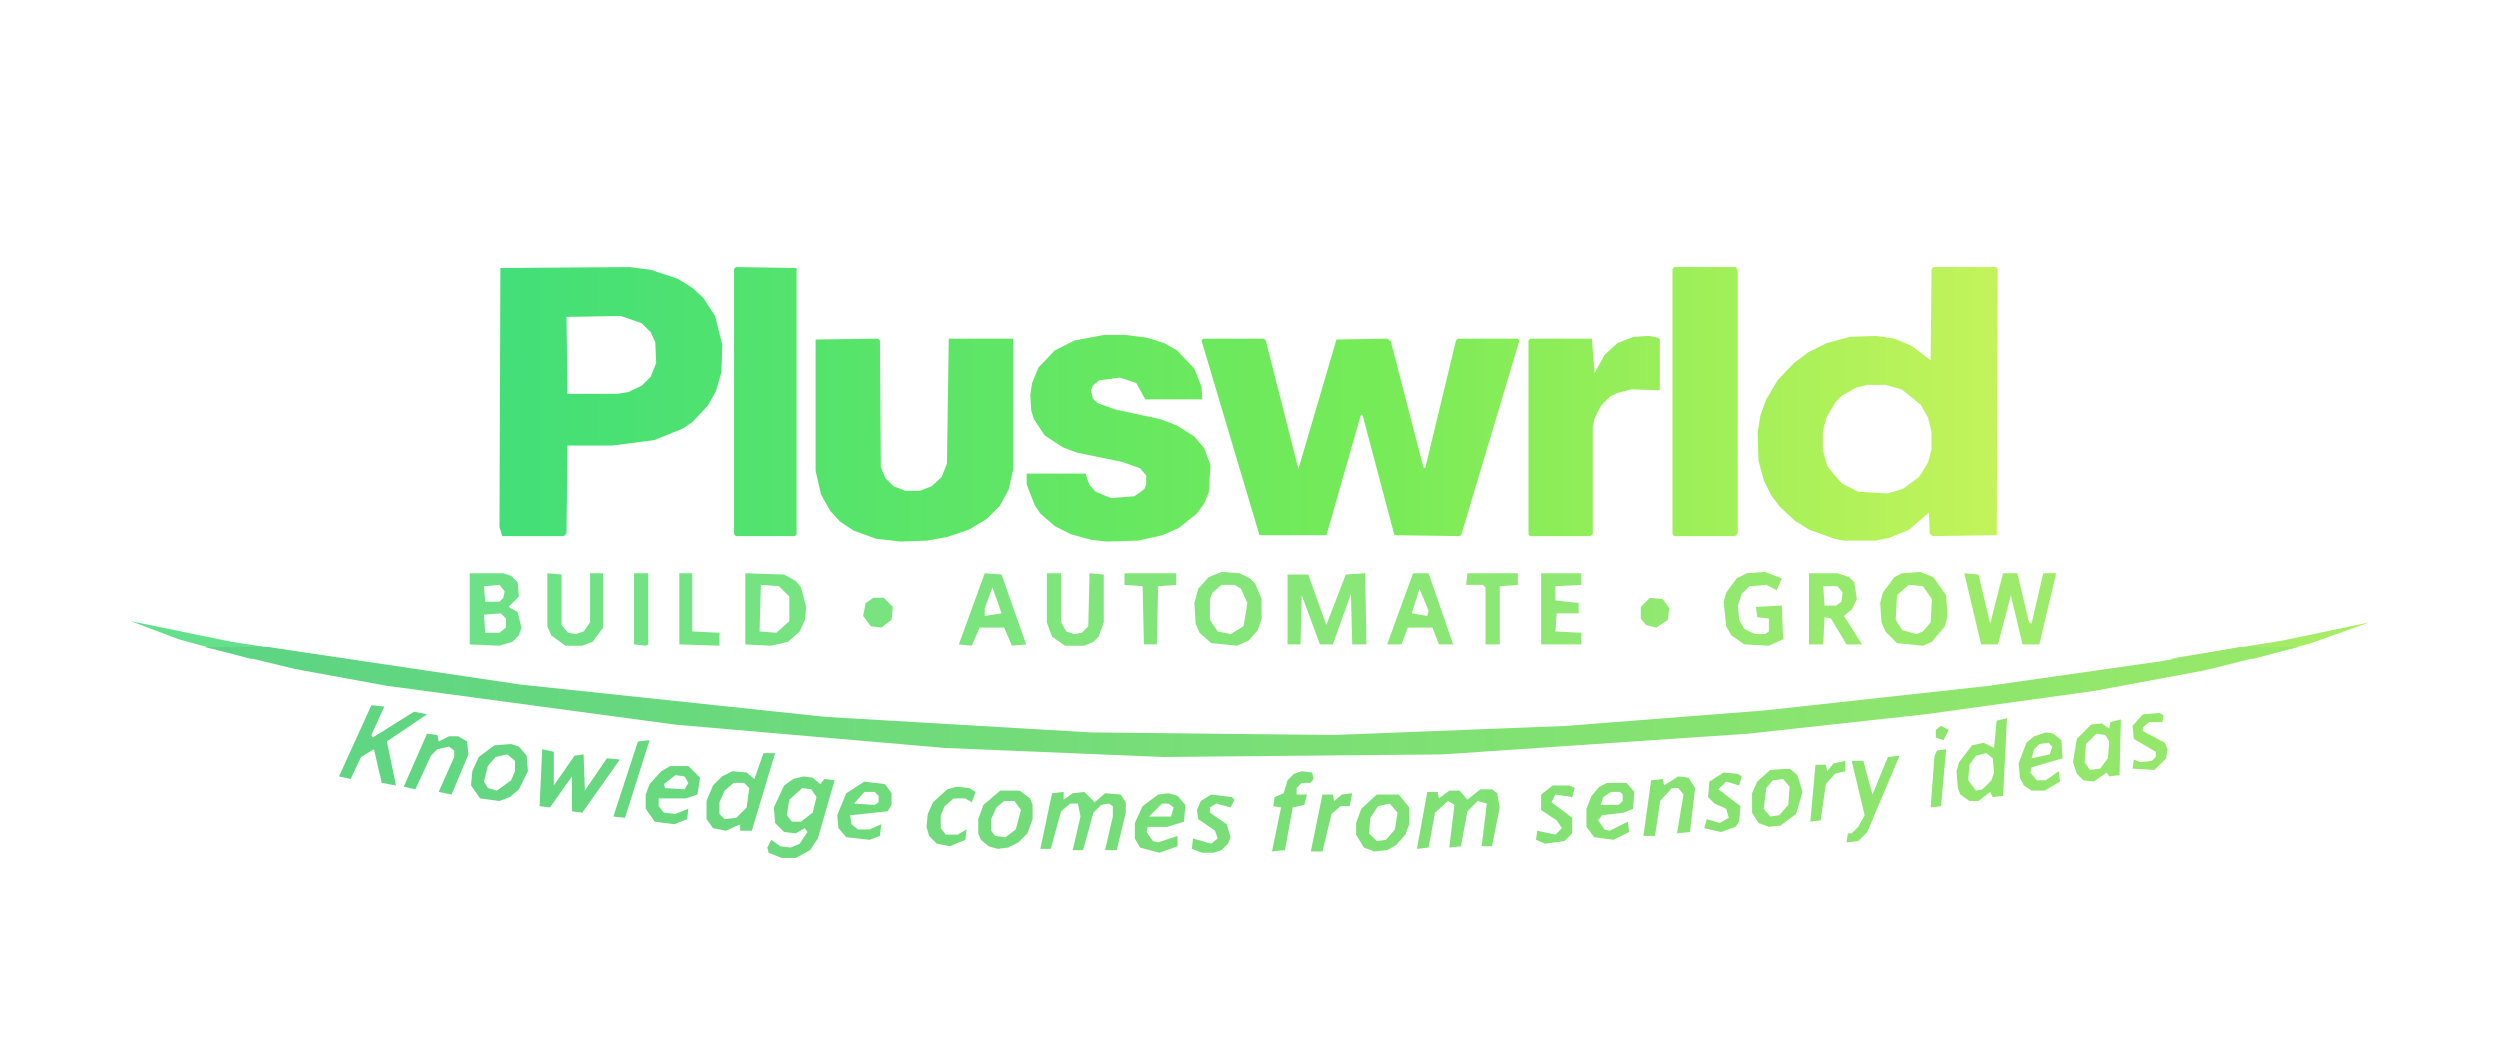
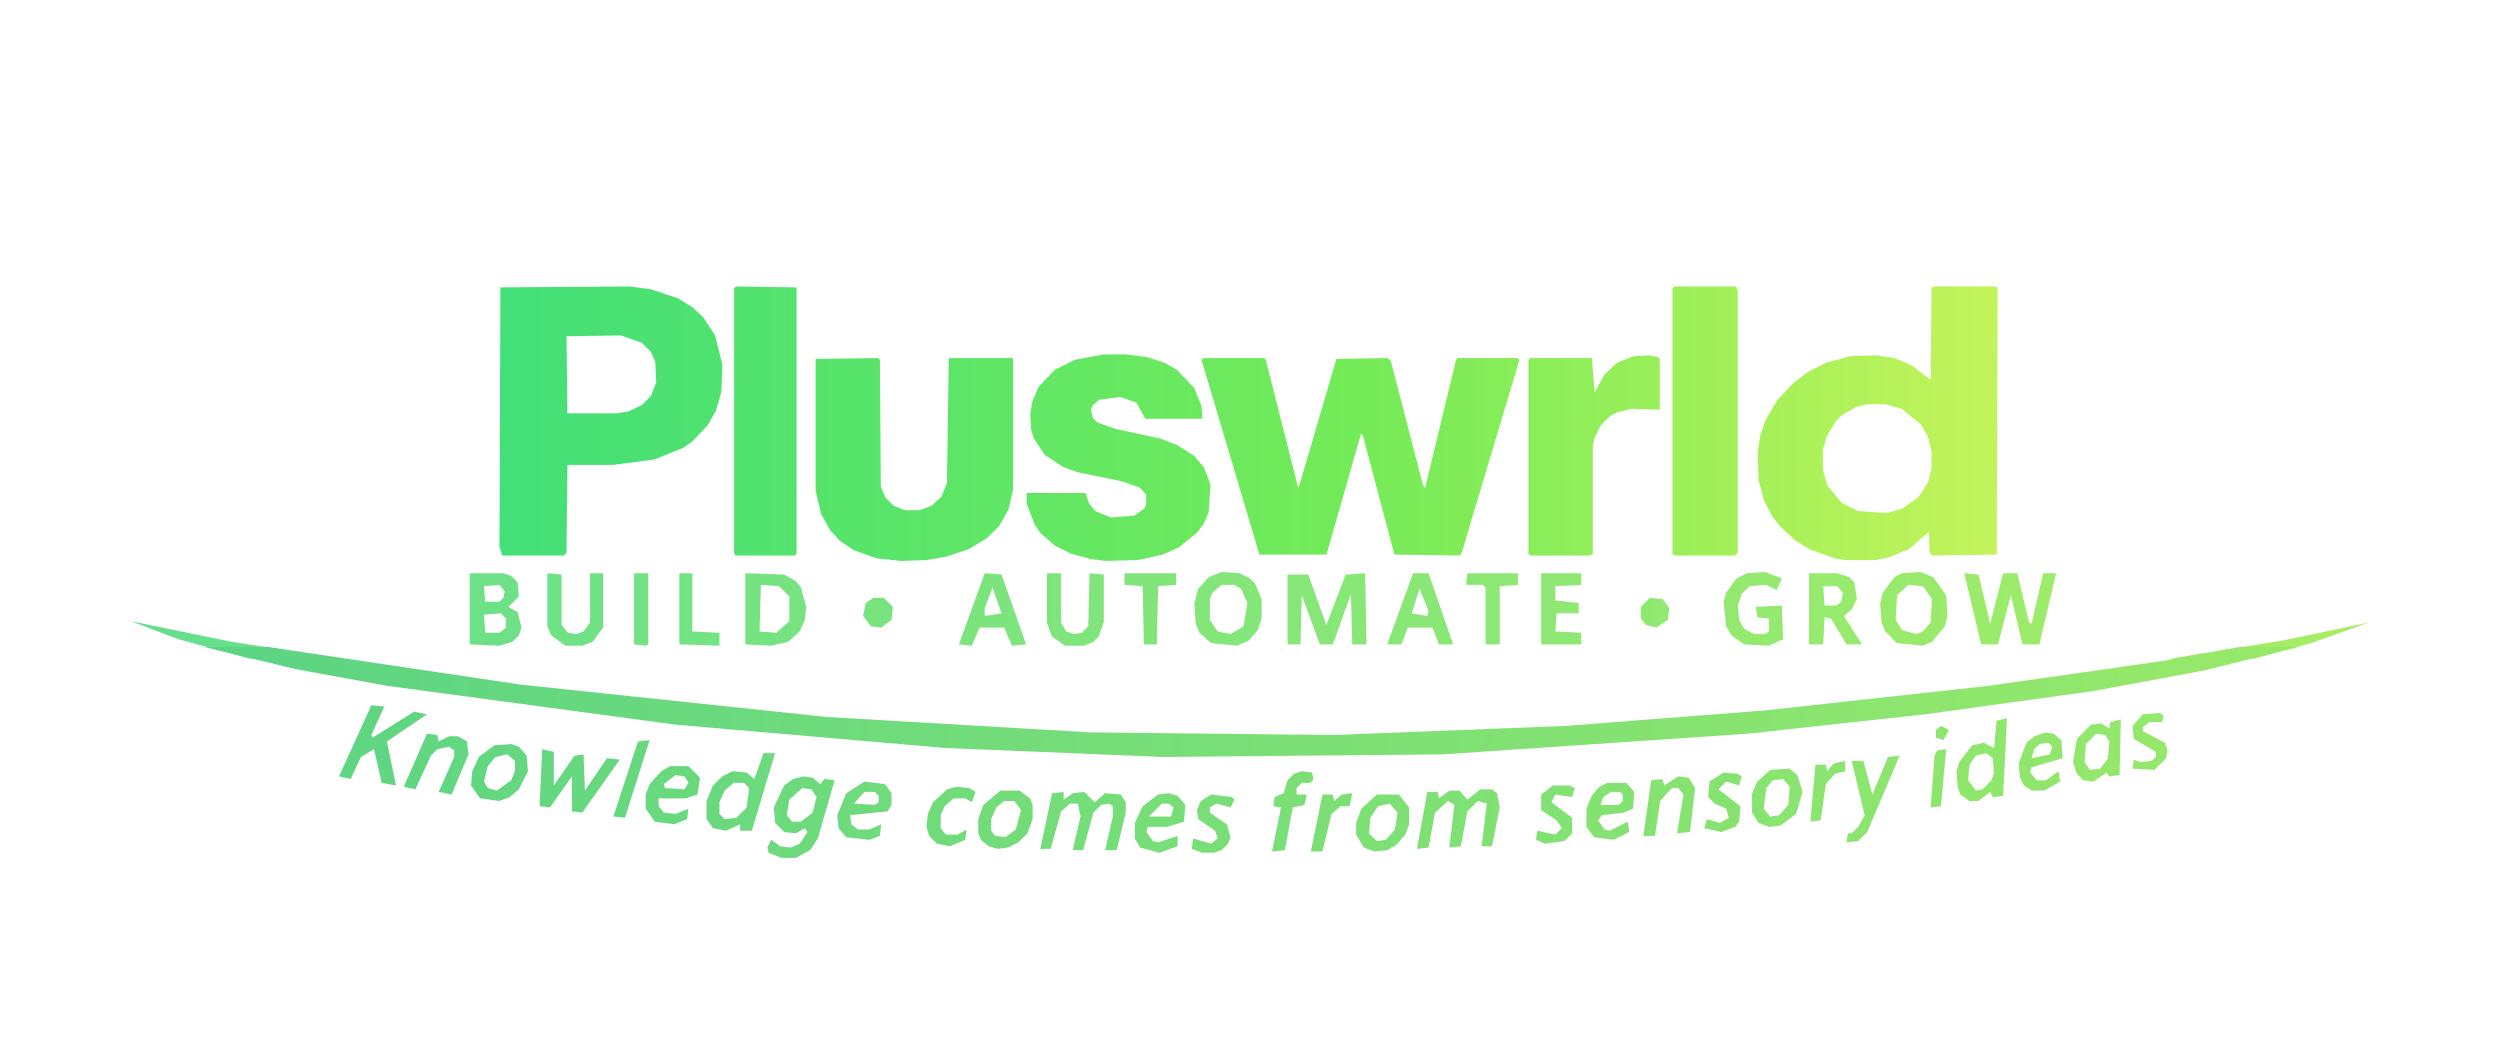
<svg xmlns="http://www.w3.org/2000/svg" width="1932" height="814" viewBox="0 0 1932 814" role="img" aria-labelledby="title desc" shape-rendering="geometricPrecision">
  <defs>
    <linearGradient id="word" x1="0" y1="0" x2="1" y2="0">
      <stop offset="0" stop-color="#43df78" />
      <stop offset="0.58" stop-color="#75eb58" />
      <stop offset="1" stop-color="#c3f35a" />
    </linearGradient>
    <linearGradient id="mid" x1="0" y1="0" x2="1" y2="0">
      <stop offset="0" stop-color="#62df8d" />
      <stop offset="1" stop-color="#a7ed64" />
    </linearGradient>
    <linearGradient id="low" x1="0" y1="0" x2="1" y2="0">
      <stop offset="0" stop-color="#5bd484" />
      <stop offset="1" stop-color="#98e969" />
    </linearGradient>
  </defs>
-   <g transform="translate(295 135) scale(0.70)">
+   <g transform="translate(295 150) scale(0.70)">
    <path d="M 905,183 L 969,398 L 1043,398 L 1081,265 L 1083,266 L 1118,398 L 1190,399 L 1192,397 L 1256,183 L 1254,181 L 1188,181 L 1186,183 L 1152,324 L 1150,323 L 1114,184 L 1110,181 L 1054,182 L 1012,325 L 976,183 L 974,181 L 907,181 Z M 479,182 L 479,327 L 485,353 L 495,371 L 506,383 L 521,393 L 546,402 L 573,405 L 602,404 L 624,400 L 648,392 L 668,380 L 682,366 L 692,348 L 697,326 L 697,181 L 626,181 L 624,319 L 618,334 L 607,344 L 594,349 L 578,349 L 565,344 L 556,335 L 551,323 L 550,183 L 548,181 Z M 1409,180 L 1399,178 L 1382,179 L 1364,186 L 1350,199 L 1339,219 L 1336,181 L 1268,181 L 1266,183 L 1266,397 L 1268,399 L 1334,399 L 1337,397 L 1337,278 L 1339,269 L 1346,255 L 1356,245 L 1364,241 L 1380,237 L 1411,238 L 1411,182 Z M 765,183 L 743,194 L 725,213 L 718,230 L 716,243 L 717,260 L 720,270 L 732,288 L 752,301 L 768,307 L 817,317 L 837,324 L 844,332 L 844,342 L 842,347 L 831,355 L 805,357 L 788,350 L 781,342 L 777,330 L 712,330 L 712,342 L 721,365 L 727,374 L 743,388 L 761,397 L 783,403 L 800,405 L 835,404 L 862,398 L 880,390 L 900,374 L 908,363 L 913,351 L 915,321 L 908,302 L 897,289 L 878,277 L 860,270 L 809,259 L 790,252 L 785,247 L 783,238 L 785,233 L 792,227 L 815,224 L 833,230 L 843,248 L 906,248 L 905,234 L 897,214 L 878,194 L 864,186 L 845,180 L 822,177 L 797,177 Z M 1782,102 L 1713,102 L 1711,104 L 1710,205 L 1689,189 L 1670,181 L 1650,178 L 1621,179 L 1595,186 L 1575,196 L 1559,208 L 1541,227 L 1528,249 L 1522,266 L 1519,285 L 1520,316 L 1526,338 L 1534,354 L 1543,366 L 1560,382 L 1576,392 L 1604,402 L 1615,404 L 1649,404 L 1664,401 L 1686,392 L 1708,373 L 1709,396 L 1712,399 L 1783,398 L 1784,104 Z M 1628,235 L 1640,232 L 1660,232 L 1678,237 L 1699,254 L 1707,268 L 1711,284 L 1711,303 L 1707,318 L 1697,334 L 1679,347 L 1662,352 L 1630,350 L 1612,341 L 1596,322 L 1591,304 L 1591,283 L 1595,268 L 1605,251 L 1612,244 Z M 1427,102 L 1425,104 L 1425,397 L 1427,399 L 1494,399 L 1497,396 L 1497,106 L 1495,102 Z M 391,102 L 389,104 L 389,397 L 391,399 L 456,399 L 458,397 L 458,103 Z M 327,115 L 297,105 L 274,102 L 131,103 L 130,389 L 133,399 L 201,399 L 204,396 L 205,299 L 255,299 L 301,293 L 333,280 L 343,273 L 360,255 L 369,239 L 375,218 L 376,188 L 368,156 L 355,136 L 343,125 Z M 204,157 L 264,156 L 287,164 L 297,174 L 302,185 L 303,208 L 297,223 L 287,233 L 272,240 L 260,242 L 205,242 Z" fill="url(#word)" fill-rule="evenodd" />
  </g>
  <path d="M 1831,481 L 1764,495 L 1677,509 L 1742,509 L 1786,497 Z M 101,480 L 138,494 L 193,509 L 264,509 L 179,496 Z M 1275,462 L 1268,469 L 1268,478 L 1272,483 L 1280,485 L 1289,479 L 1290,470 L 1285,463 Z M 675,462 L 669,466 L 667,476 L 673,484 L 681,485 L 689,479 L 690,469 L 683,462 Z M 1518,443 L 1531,498 L 1544,498 L 1554,460 L 1563,498 L 1576,498 L 1589,443 L 1579,443 L 1570,482 L 1568,481 L 1559,443 L 1548,443 L 1538,482 L 1529,444 Z M 1398,443 L 1398,498 L 1409,498 L 1410,477 L 1415,478 L 1427,498 L 1439,498 L 1425,476 L 1431,471 L 1435,463 L 1433,450 L 1429,446 L 1420,443 Z M 1409,453 L 1420,453 L 1424,458 L 1423,465 L 1419,468 L 1410,468 Z M 1191,443 L 1191,498 L 1222,498 L 1222,489 L 1202,488 L 1203,474 L 1220,474 L 1220,466 L 1202,464 L 1202,453 L 1222,452 L 1222,443 Z M 1134,443 L 1133,452 L 1146,452 L 1148,454 L 1148,498 L 1159,498 L 1159,453 L 1173,452 L 1173,443 Z M 1092,443 L 1072,498 L 1083,498 L 1088,485 L 1107,485 L 1112,498 L 1123,498 L 1104,443 Z M 1097,455 L 1104,472 L 1103,476 L 1091,474 Z M 995,444 L 995,498 L 1005,498 L 1006,460 L 1020,498 L 1030,498 L 1044,459 L 1045,498 L 1056,498 L 1055,443 L 1040,444 L 1025,483 L 1011,444 Z M 869,443 L 869,452 L 883,453 L 884,498 L 894,498 L 895,453 L 909,452 L 909,443 Z M 809,443 L 809,481 L 813,492 L 823,499 L 838,499 L 845,496 L 849,492 L 853,481 L 853,444 L 842,443 L 841,484 L 836,489 L 830,490 L 824,488 L 820,481 L 820,443 Z M 761,443 L 741,498 L 751,499 L 757,485 L 776,485 L 782,499 L 793,498 L 774,444 Z M 767,454 L 774,474 L 761,476 L 761,470 Z M 576,443 L 576,498 L 596,499 L 609,496 L 618,488 L 622,479 L 623,469 L 619,454 L 615,449 L 606,444 Z M 588,452 L 602,453 L 610,461 L 610,480 L 600,489 L 587,488 Z M 525,443 L 525,498 L 556,499 L 556,489 L 535,488 L 535,443 Z M 490,443 L 490,498 L 499,499 L 501,498 L 501,443 Z M 423,443 L 423,484 L 426,491 L 437,499 L 450,499 L 458,496 L 466,485 L 466,443 L 456,443 L 456,481 L 451,488 L 445,490 L 439,489 L 434,483 L 434,444 Z M 363,443 L 363,498 L 386,499 L 396,496 L 401,491 L 403,485 L 400,473 L 393,469 L 401,461 L 400,450 L 395,445 L 389,443 Z M 374,475 L 387,474 L 391,478 L 391,485 L 386,489 L 375,489 Z M 374,453 L 386,452 L 390,457 L 389,462 L 386,465 L 375,465 Z M 1470,443 L 1464,446 L 1455,458 L 1453,466 L 1454,481 L 1457,488 L 1466,497 L 1486,499 L 1493,496 L 1503,484 L 1505,476 L 1504,460 L 1494,446 L 1484,442 Z M 1475,452 L 1486,453 L 1493,463 L 1492,481 L 1486,488 L 1481,490 L 1470,487 L 1465,479 L 1466,460 Z M 1350,443 L 1342,447 L 1334,458 L 1332,465 L 1334,484 L 1338,491 L 1348,498 L 1367,499 L 1378,494 L 1377,468 L 1357,469 L 1358,477 L 1367,478 L 1367,488 L 1364,490 L 1356,490 L 1348,486 L 1344,479 L 1343,468 L 1346,459 L 1352,453 L 1365,452 L 1373,456 L 1377,447 L 1364,442 Z M 944,442 L 934,446 L 926,455 L 923,466 L 924,482 L 927,489 L 936,497 L 956,499 L 965,495 L 972,487 L 975,478 L 975,463 L 970,451 L 966,447 L 958,443 Z M 944,452 L 954,452 L 959,455 L 964,466 L 961,484 L 951,490 L 941,488 L 935,479 L 935,463 L 937,458 Z" fill="url(#mid)" fill-rule="evenodd" />
  <path d="M 952,616 L 936,614 L 928,619 L 925,626 L 926,633 L 939,642 L 941,648 L 936,652 L 922,648 L 921,656 L 929,659 L 938,659 L 944,657 L 949,652 L 951,647 L 948,637 L 935,628 L 935,624 L 940,621 L 951,624 L 954,618 Z M 1081,614 L 1064,614 L 1052,625 L 1048,636 L 1048,645 L 1054,655 L 1062,658 L 1072,657 L 1079,653 L 1086,645 L 1089,637 L 1089,624 Z M 1074,621 L 1080,628 L 1078,641 L 1071,649 L 1064,650 L 1058,644 L 1059,632 L 1065,623 Z M 1045,613 L 1037,614 L 1031,619 L 1030,614 L 1022,614 L 1013,658 L 1022,658 L 1029,629 L 1036,623 L 1043,623 Z M 910,615 L 903,613 L 895,614 L 883,623 L 877,636 L 877,648 L 881,655 L 896,659 L 910,654 L 910,646 L 895,651 L 891,650 L 886,643 L 887,639 L 902,639 L 915,635 L 916,622 Z M 907,624 L 905,631 L 888,631 L 898,621 L 903,621 Z M 813,613 L 804,656 L 812,656 L 820,627 L 827,621 L 833,621 L 835,631 L 829,657 L 837,657 L 845,628 L 851,622 L 857,621 L 860,623 L 860,631 L 854,657 L 863,657 L 870,628 L 870,620 L 866,614 L 854,613 L 846,620 L 838,612 L 829,613 L 822,618 L 822,612 Z M 1157,613 L 1153,610 L 1144,610 L 1134,618 L 1128,611 L 1120,611 L 1112,617 L 1111,612 L 1103,612 L 1095,656 L 1104,655 L 1109,628 L 1119,619 L 1124,622 L 1120,655 L 1129,654 L 1134,627 L 1142,619 L 1149,621 L 1145,654 L 1153,654 L 1159,624 Z M 788,611 L 773,611 L 760,622 L 756,633 L 756,644 L 758,649 L 764,654 L 771,656 L 779,655 L 787,651 L 794,644 L 798,633 L 798,622 L 796,617 Z M 784,619 L 789,626 L 785,641 L 777,647 L 769,646 L 766,642 L 766,633 L 770,624 L 776,619 Z M 749,609 L 739,608 L 732,610 L 721,620 L 717,629 L 716,639 L 718,646 L 724,652 L 734,654 L 746,649 L 747,641 L 740,645 L 731,645 L 727,640 L 727,630 L 730,623 L 737,617 L 746,617 L 751,620 L 754,612 Z M 1213,607 L 1200,607 L 1191,614 L 1191,626 L 1203,634 L 1207,640 L 1202,645 L 1188,642 L 1187,649 L 1194,652 L 1209,650 L 1215,644 L 1215,632 L 1199,620 L 1202,614 L 1215,616 L 1217,609 Z M 1257,605 L 1242,605 L 1236,608 L 1230,615 L 1226,625 L 1226,639 L 1232,647 L 1247,649 L 1259,643 L 1258,635 L 1244,642 L 1240,641 L 1235,634 L 1238,630 L 1255,628 L 1262,625 L 1263,612 Z M 1237,622 L 1239,616 L 1245,612 L 1252,612 L 1254,614 L 1254,619 L 1251,622 Z M 684,606 L 668,604 L 654,613 L 647,630 L 648,640 L 654,647 L 672,649 L 680,646 L 681,637 L 672,641 L 663,641 L 658,637 L 657,630 L 686,627 L 689,622 L 689,613 Z M 660,621 L 668,612 L 676,612 L 679,615 L 679,620 L 676,622 Z M 1305,601 L 1297,600 L 1286,607 L 1285,602 L 1276,603 L 1270,646 L 1279,646 L 1283,619 L 1292,609 L 1297,609 L 1301,614 L 1296,644 L 1306,643 L 1310,609 Z M 645,603 L 637,602 L 634,606 L 628,601 L 621,600 L 613,602 L 606,607 L 598,624 L 599,636 L 606,643 L 615,644 L 622,640 L 624,643 L 618,652 L 611,655 L 603,654 L 596,649 L 593,655 L 594,659 L 604,663 L 615,663 L 626,657 L 632,648 Z M 627,610 L 631,616 L 628,628 L 619,635 L 612,635 L 608,630 L 610,618 L 620,609 Z M 1343,598 L 1332,597 L 1321,604 L 1320,616 L 1325,621 L 1334,625 L 1336,632 L 1329,636 L 1319,633 L 1317,640 L 1330,643 L 1341,639 L 1344,635 L 1345,623 L 1328,610 L 1334,604 L 1344,607 L 1346,600 Z M 1014,597 L 1006,596 L 1000,598 L 995,603 L 992,613 L 985,616 L 984,623 L 990,624 L 983,658 L 993,657 L 999,624 L 1008,622 L 1010,614 L 1002,614 L 1002,609 L 1006,605 L 1013,605 L 1015,602 Z M 1383,594 L 1368,595 L 1358,604 L 1354,613 L 1354,628 L 1359,636 L 1367,639 L 1376,638 L 1388,629 L 1393,612 L 1389,599 Z M 1378,602 L 1383,608 L 1382,622 L 1375,630 L 1368,631 L 1363,625 L 1365,609 L 1370,603 Z M 532,592 L 518,592 L 511,596 L 502,606 L 499,614 L 499,625 L 506,635 L 521,637 L 531,633 L 532,625 L 522,629 L 513,628 L 509,623 L 509,617 L 530,617 L 539,614 L 541,601 Z M 513,606 L 522,599 L 529,600 L 532,605 L 529,610 L 514,609 Z M 1426,588 L 1417,590 L 1412,596 L 1411,591 L 1403,591 L 1399,635 L 1407,634 L 1411,606 L 1418,598 L 1426,596 Z M 1468,584 L 1459,585 L 1447,614 L 1440,588 L 1431,588 L 1441,630 L 1436,639 L 1431,644 L 1428,644 L 1427,651 L 1436,650 L 1443,643 Z M 599,582 L 590,582 L 583,602 L 577,597 L 566,596 L 558,600 L 551,607 L 546,619 L 546,633 L 551,640 L 561,642 L 572,637 L 572,642 L 581,642 Z M 575,605 L 579,609 L 577,624 L 569,632 L 560,633 L 556,629 L 556,620 L 560,611 L 567,605 Z M 1504,579 L 1497,580 L 1495,584 L 1492,624 L 1500,623 Z M 417,623 L 425,624 L 442,600 L 442,627 L 450,628 L 479,587 L 469,586 L 452,611 L 451,583 L 444,584 L 428,607 L 428,581 L 419,579 Z M 401,577 L 395,575 L 382,576 L 370,585 L 365,596 L 364,607 L 371,617 L 386,619 L 394,616 L 401,610 L 408,596 L 407,584 Z M 392,583 L 398,588 L 398,596 L 395,603 L 384,611 L 377,609 L 374,604 L 377,592 L 383,585 Z M 502,572 L 493,573 L 474,631 L 483,632 Z M 330,567 L 312,608 L 321,610 L 333,584 L 338,579 L 347,577 L 351,580 L 351,585 L 339,612 L 349,614 L 362,583 L 361,573 L 354,569 L 347,569 L 339,573 L 338,568 Z M 1587,567 L 1581,566 L 1572,569 L 1566,574 L 1560,590 L 1561,601 L 1564,607 L 1570,611 L 1580,611 L 1592,604 L 1591,596 L 1581,603 L 1574,603 L 1569,597 L 1570,593 L 1594,586 L 1593,572 Z M 1586,577 L 1584,583 L 1570,586 L 1572,579 L 1576,575 L 1583,574 Z M 1500,561 L 1496,564 L 1496,570 L 1502,572 L 1506,564 Z M 1639,556 L 1631,558 L 1630,563 L 1624,559 L 1616,560 L 1605,571 L 1602,589 L 1605,598 L 1610,603 L 1618,604 L 1628,597 L 1630,600 L 1638,599 Z M 1627,568 L 1630,573 L 1629,586 L 1623,594 L 1615,595 L 1611,589 L 1612,575 L 1620,567 Z M 1551,555 L 1543,557 L 1541,578 L 1533,574 L 1524,576 L 1514,589 L 1512,596 L 1513,609 L 1515,614 L 1522,619 L 1529,619 L 1538,612 L 1540,616 L 1548,615 Z M 1535,582 L 1540,586 L 1541,597 L 1539,603 L 1532,610 L 1527,611 L 1521,603 L 1522,591 L 1527,584 Z M 1669,551 L 1656,552 L 1648,561 L 1649,571 L 1666,581 L 1666,585 L 1663,588 L 1654,589 L 1649,587 L 1648,594 L 1665,595 L 1674,586 L 1675,579 L 1673,574 L 1656,565 L 1656,562 L 1661,558 L 1671,558 L 1672,553 Z M 287,545 L 262,600 L 271,602 L 279,585 L 289,579 L 295,605 L 306,607 L 299,573 L 330,552 L 320,550 L 288,570 L 287,568 L 297,546 Z M 158,500 L 228,517 L 299,530 L 522,560 L 730,578 L 899,585 L 1115,583 L 1351,567 L 1488,552 L 1618,534 L 1704,518 L 1776,500 L 1731,500 L 1670,511 L 1537,530 L 1364,549 L 1210,561 L 1031,568 L 843,566 L 638,554 L 402,529 L 207,500 Z" fill="url(#low)" fill-rule="evenodd" />
</svg>
